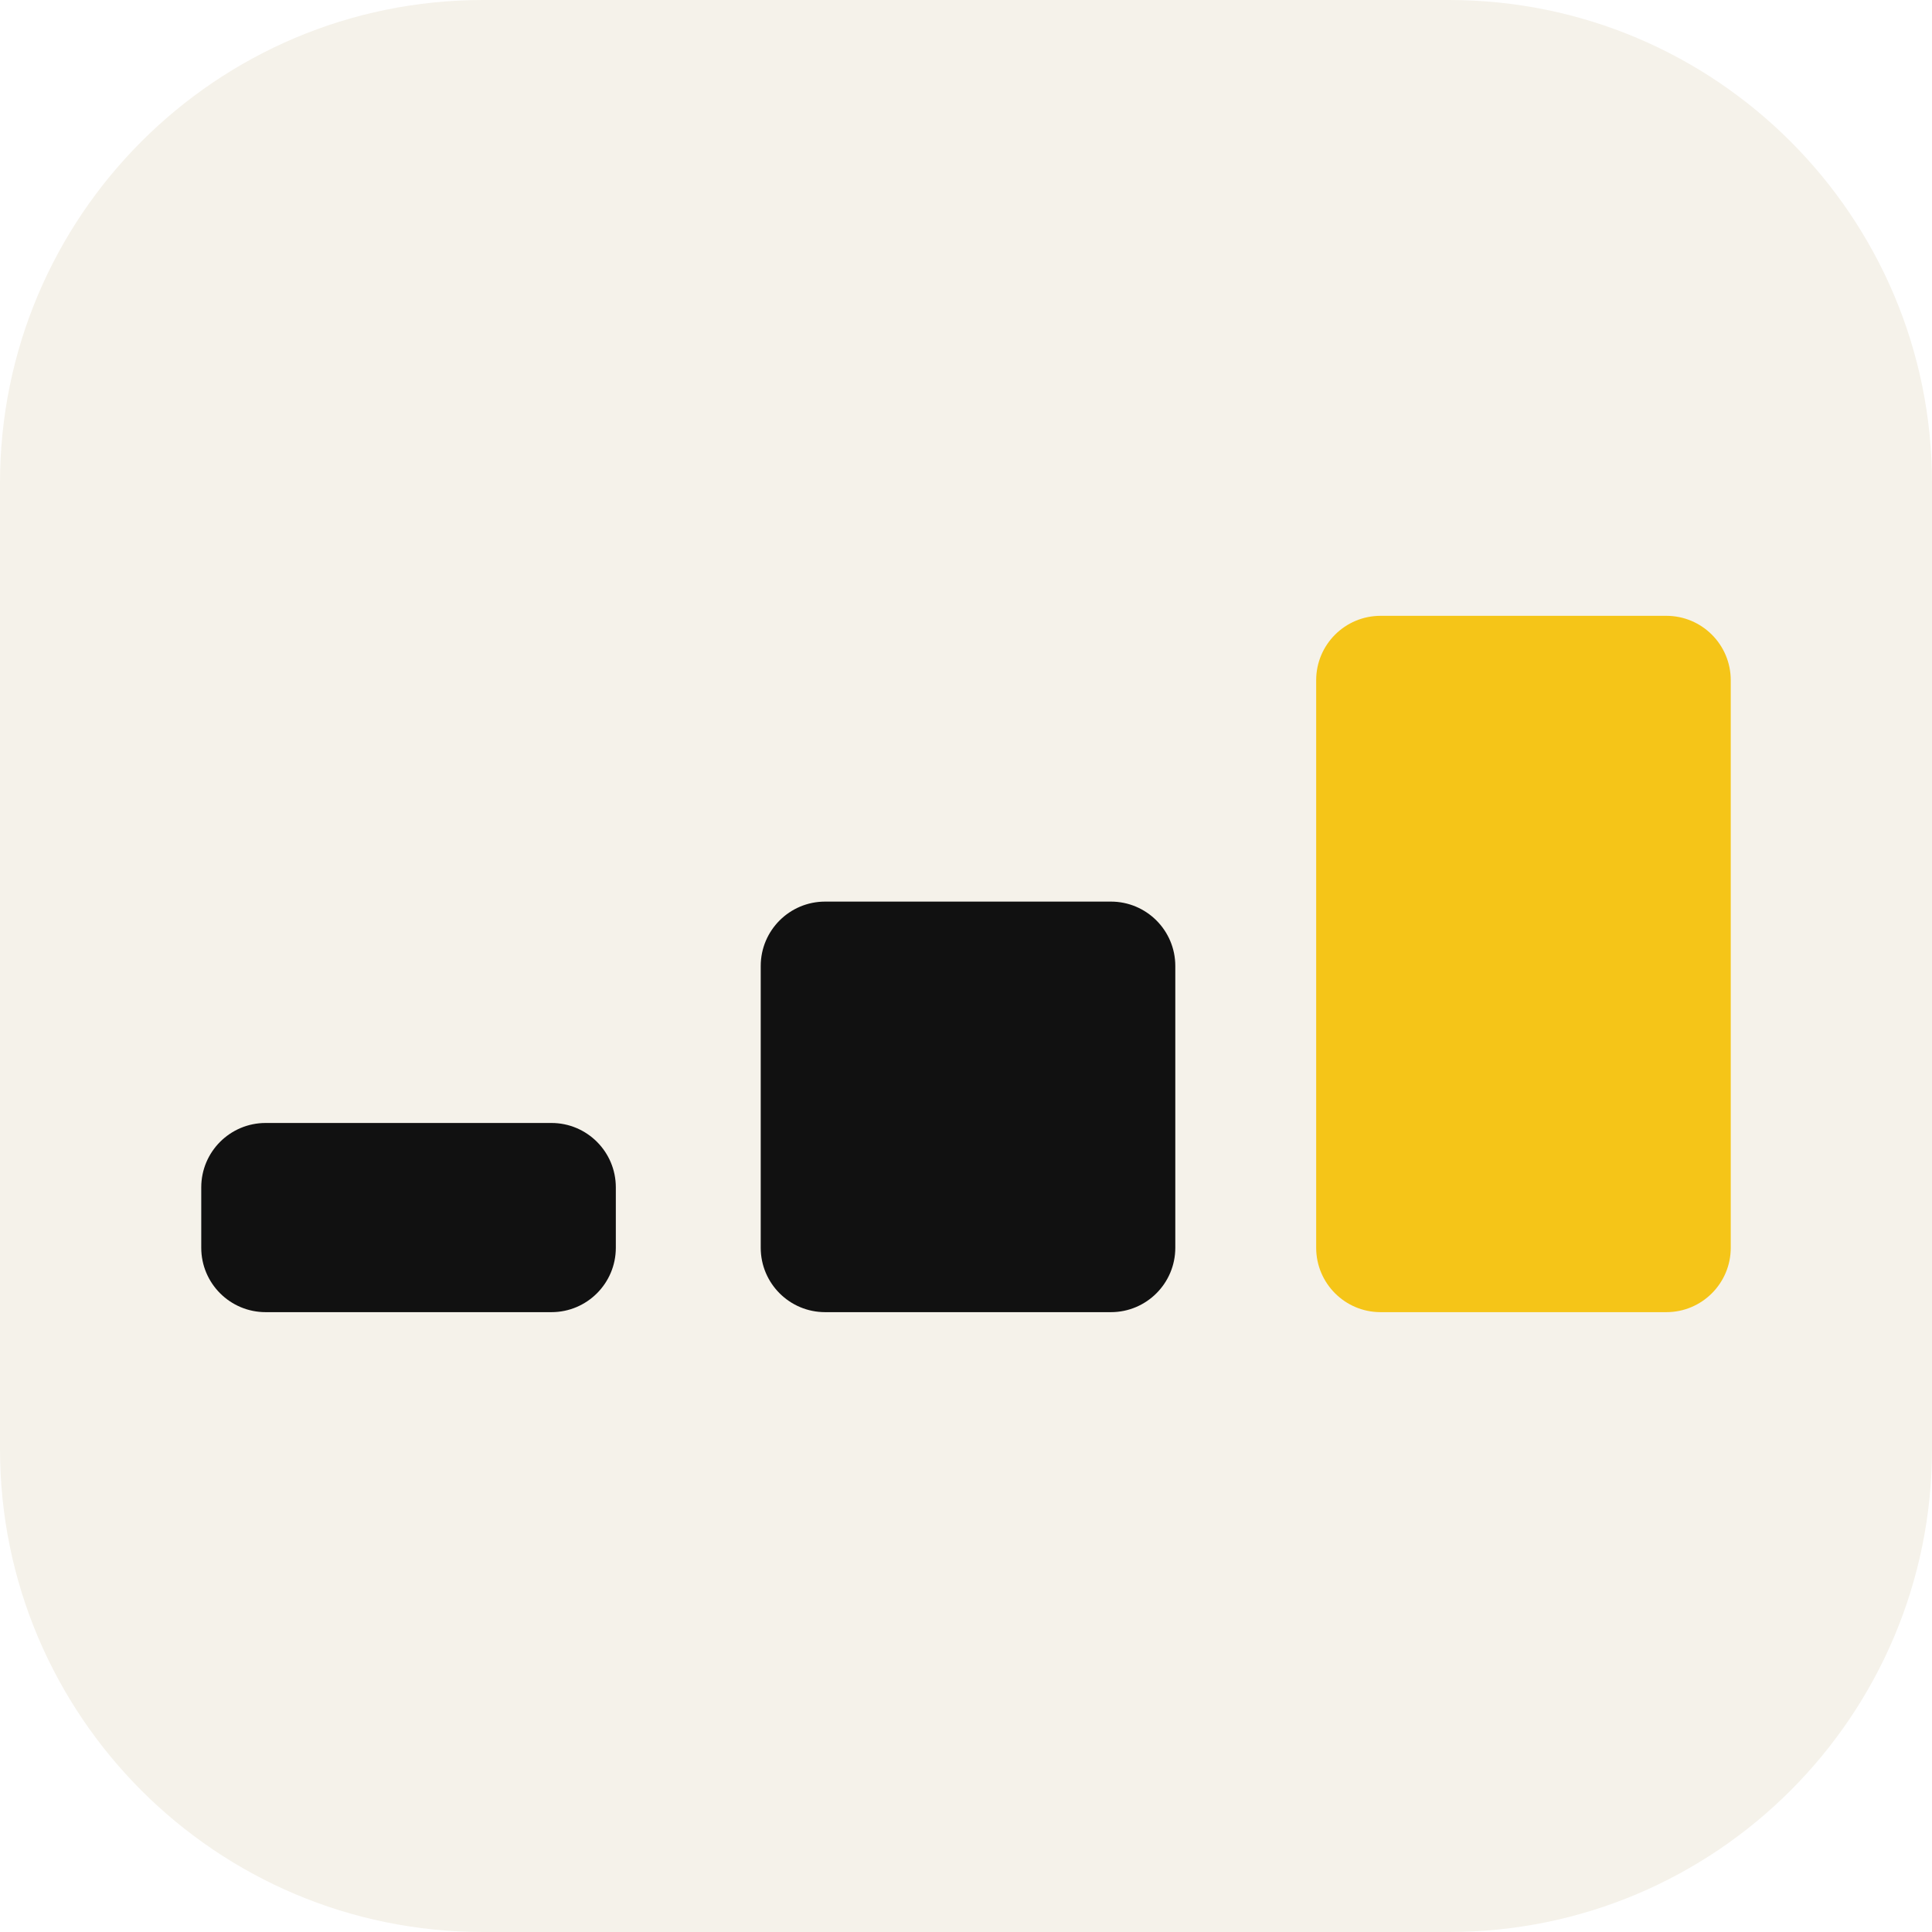
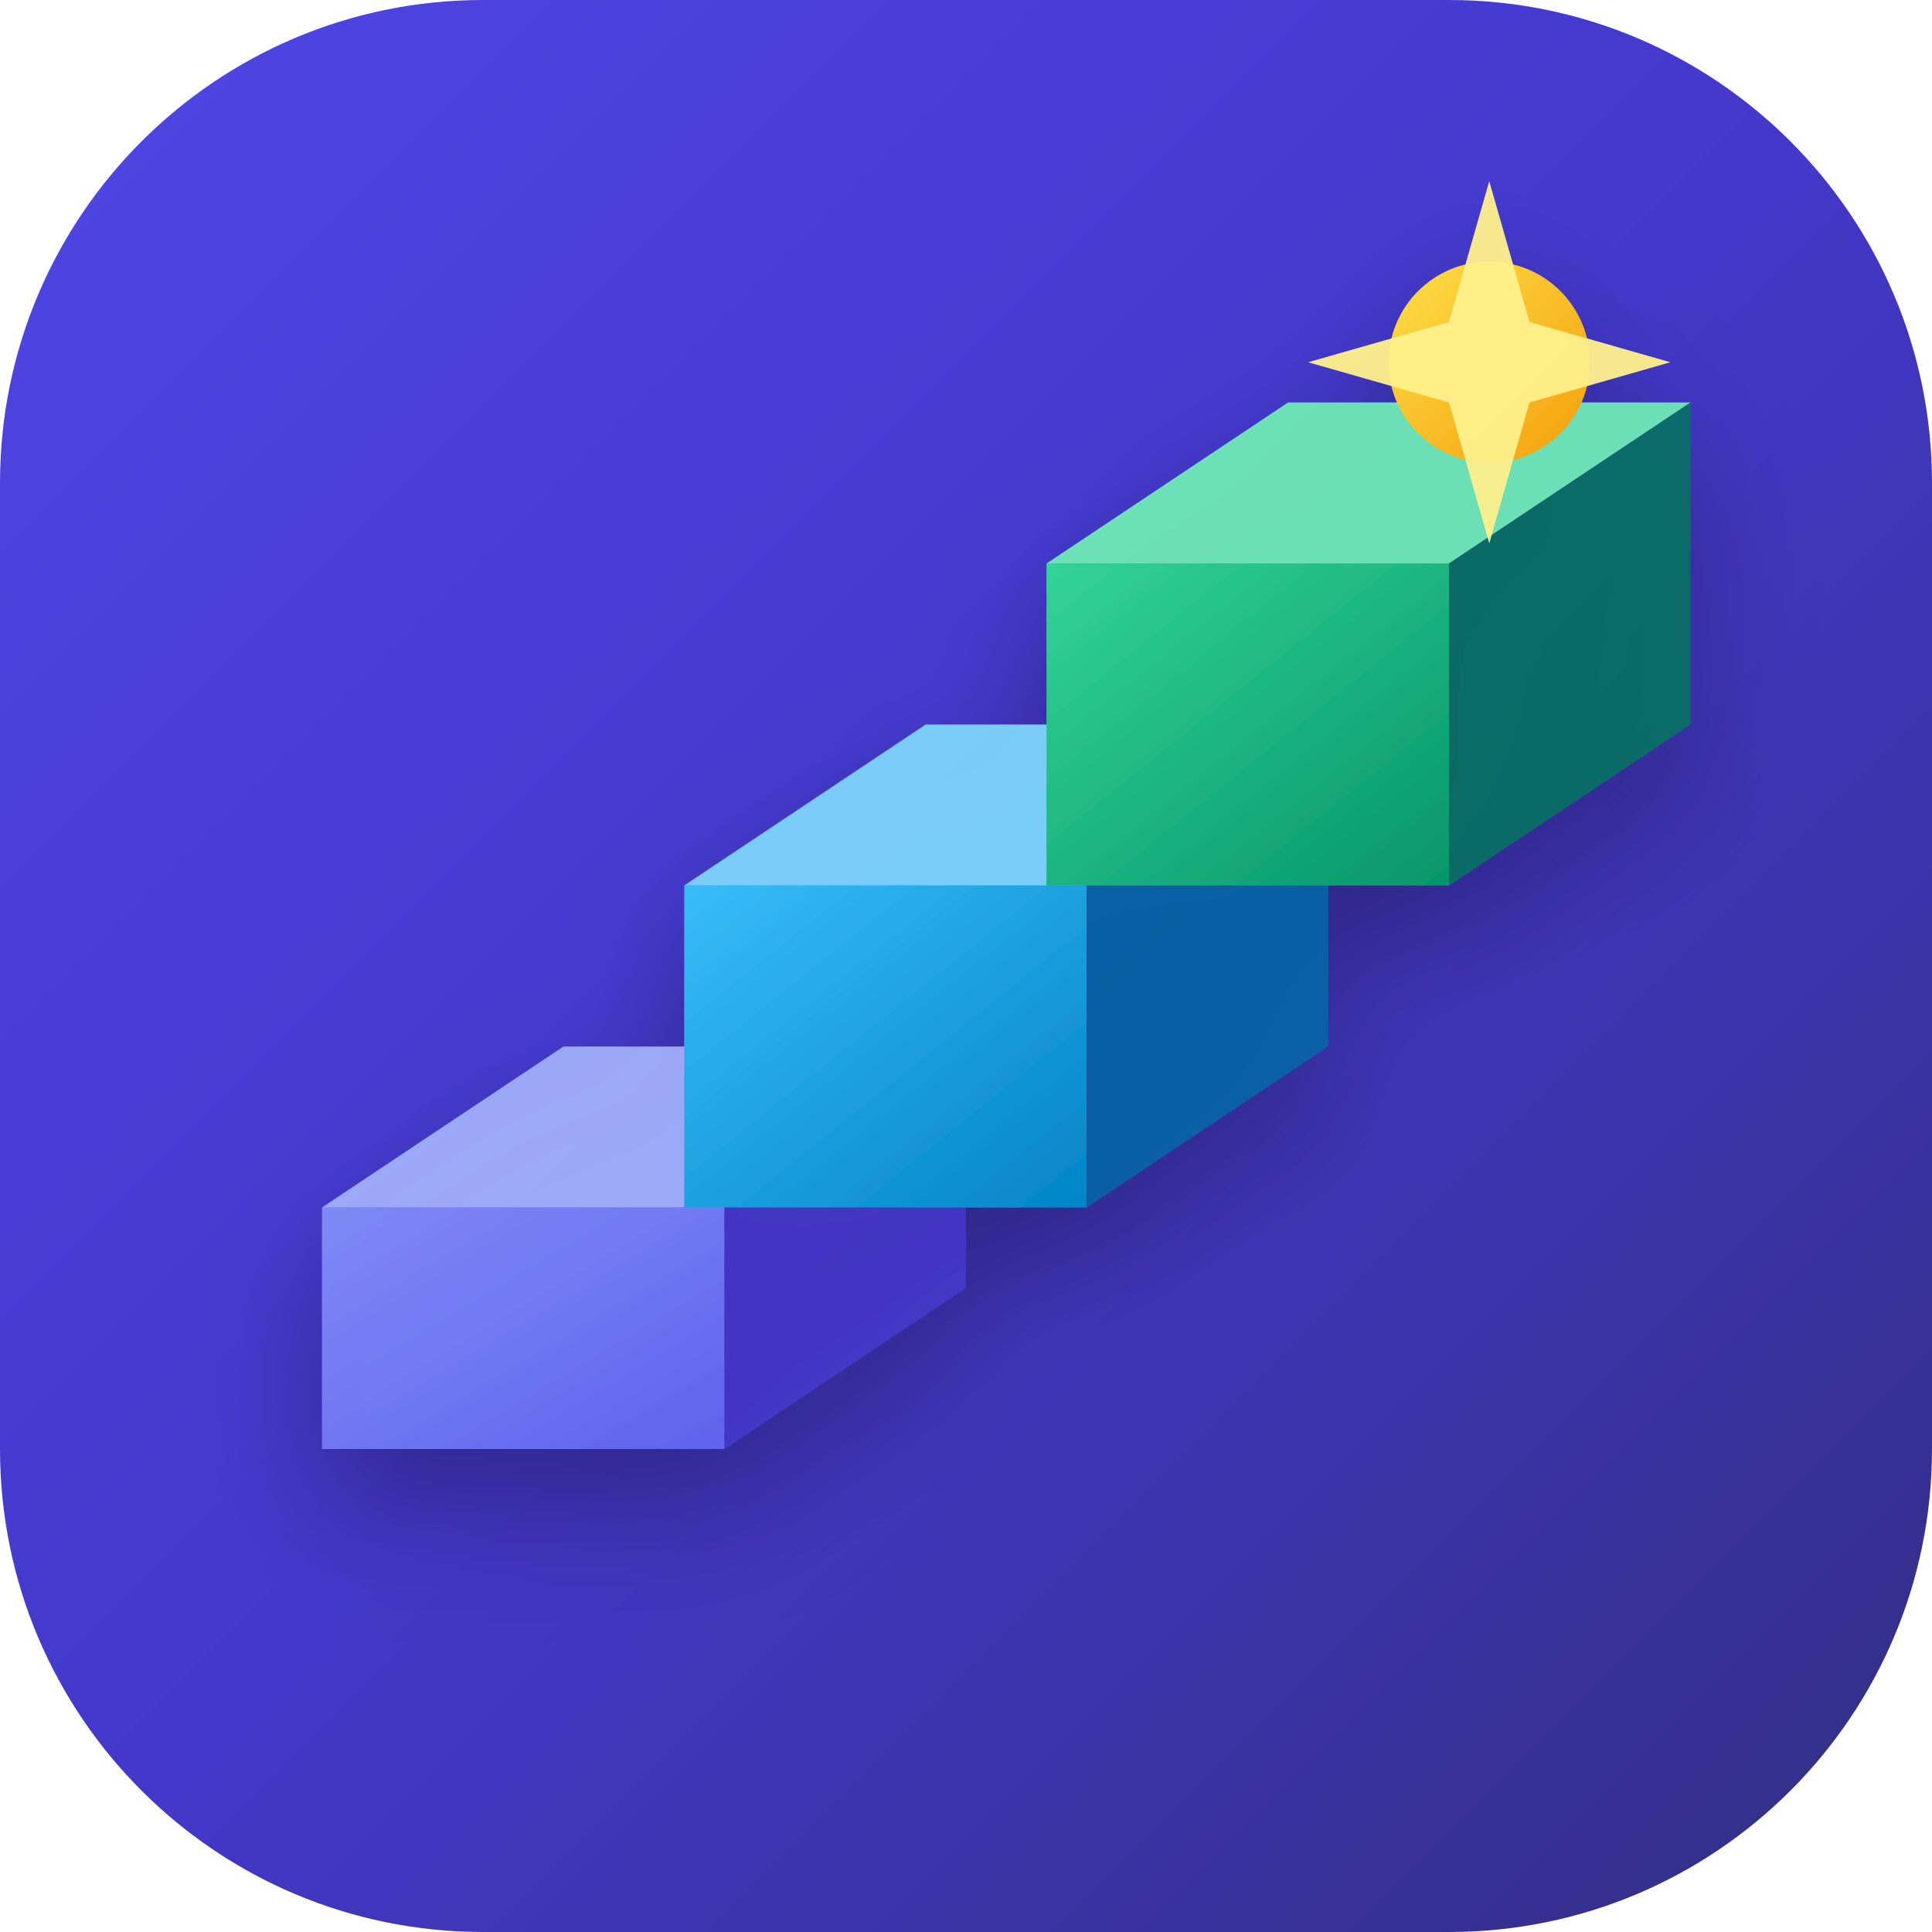
<svg xmlns="http://www.w3.org/2000/svg" viewBox="0 0 48 48" fill="none">
-   <rect width="48" height="48" rx="12" fill="#F5F2EA" />
-   <rect x="5" y="27.9" width="10.3" height="4.7" rx="1.6" fill="#111111" />
-   <rect x="18.9" y="22.4" width="10.3" height="10.2" rx="1.6" fill="#111111" />
-   <rect x="32.7" y="15.3" width="10.3" height="17.3" rx="1.6" fill="#F5C518" />
+   <defs>
+     <linearGradient id="gradus-bg" x1="0%" y1="0%" x2="100%" y2="100%">
+       <stop offset="0%" stop-color="#4F46E5" />
+       <stop offset="50%" stop-color="#4338CA" />
+       <stop offset="100%" stop-color="#312E81" />
+     </linearGradient>
+     <linearGradient id="step-1" x1="0%" y1="0%" x2="100%" y2="100%">
+       <stop offset="0%" stop-color="#818CF8" />
+       <stop offset="100%" stop-color="#6366F1" />
+     </linearGradient>
+     <linearGradient id="step-2" x1="0%" y1="0%" x2="100%" y2="100%">
+       <stop offset="0%" stop-color="#38BDF8" />
+       <stop offset="100%" stop-color="#0284C7" />
+     </linearGradient>
+     <linearGradient id="step-3" x1="0%" y1="0%" x2="100%" y2="100%">
+       <stop offset="0%" stop-color="#34D399" />
+       <stop offset="100%" stop-color="#059669" />
+     </linearGradient>
+     <linearGradient id="spark-grad" x1="0%" y1="0%" x2="100%" y2="100%">
+       <stop offset="0%" stop-color="#FDE047" />
+       <stop offset="100%" stop-color="#F59E0B" />
+     </linearGradient>
+     <filter id="gradus-glow" x="-20%" y="-20%" width="140%" height="140%">
+       <feDropShadow dx="0" dy="1.5" stdDeviation="1.5" flood-color="#000000" flood-opacity="0.3" />
+     </filter>
+   </defs>
+   <rect width="48" height="48" rx="12" fill="url(#gradus-bg)" />
+   <g filter="url(#gradus-glow)">
+     <path d="M8 36L18 36L18 30L8 30Z" fill="url(#step-1)" opacity="0.95" />
+     <path d="M8 30L14 26L24 26L18 30Z" fill="#A5B4FC" opacity="0.9" />
+     <path d="M18 36L24 32L24 26L18 30Z" fill="#4338CA" opacity="0.8" />
+     <path d="M17 30L27 30L27 22L17 22Z" fill="url(#step-2)" />
+     <path d="M17 22L23 18L33 18L27 22Z" fill="#7DD3FC" opacity="0.95" />
+     <path d="M27 30L33 26L33 18L27 22Z" fill="#0369A1" opacity="0.8" />
+     <path d="M26 22L36 22L36 14L26 14Z" fill="url(#step-3)" />
+     <path d="M26 14L32 10L42 10L36 14Z" fill="#6EE7B7" opacity="0.95" />
+     <path d="M36 22L42 18L42 10L36 14Z" fill="#047857" opacity="0.8" />
+     <circle cx="37" cy="9" r="2.5" fill="url(#spark-grad)" />
+     <path d="M37 4.5L38 8L41.5 9L38 10L37 13.5L36 10L32.5 9L36 8Z" fill="#FEF08A" opacity="0.95" />
+   </g>
</svg>
